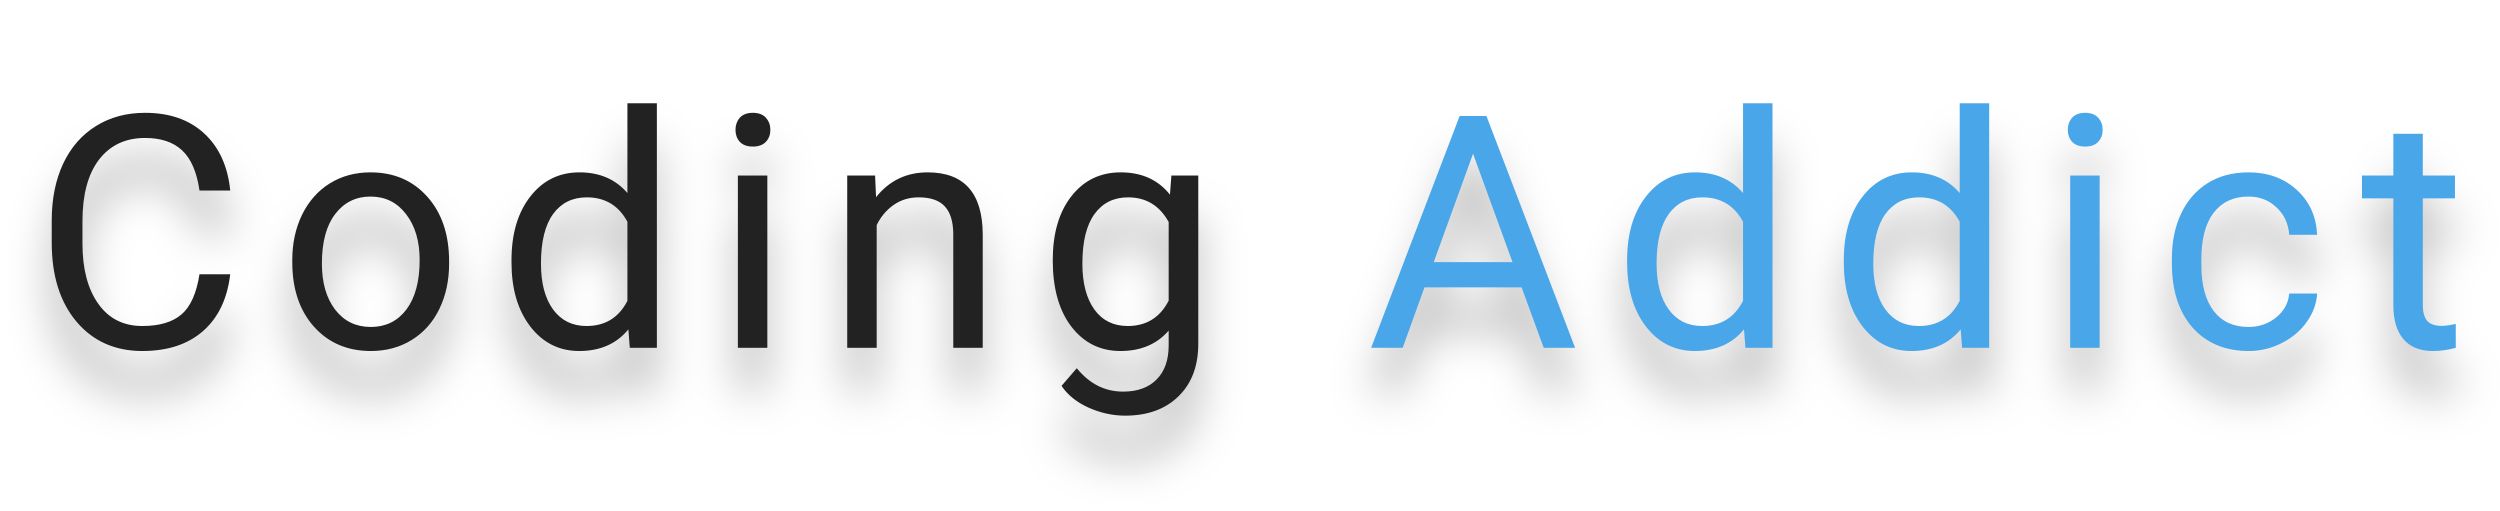
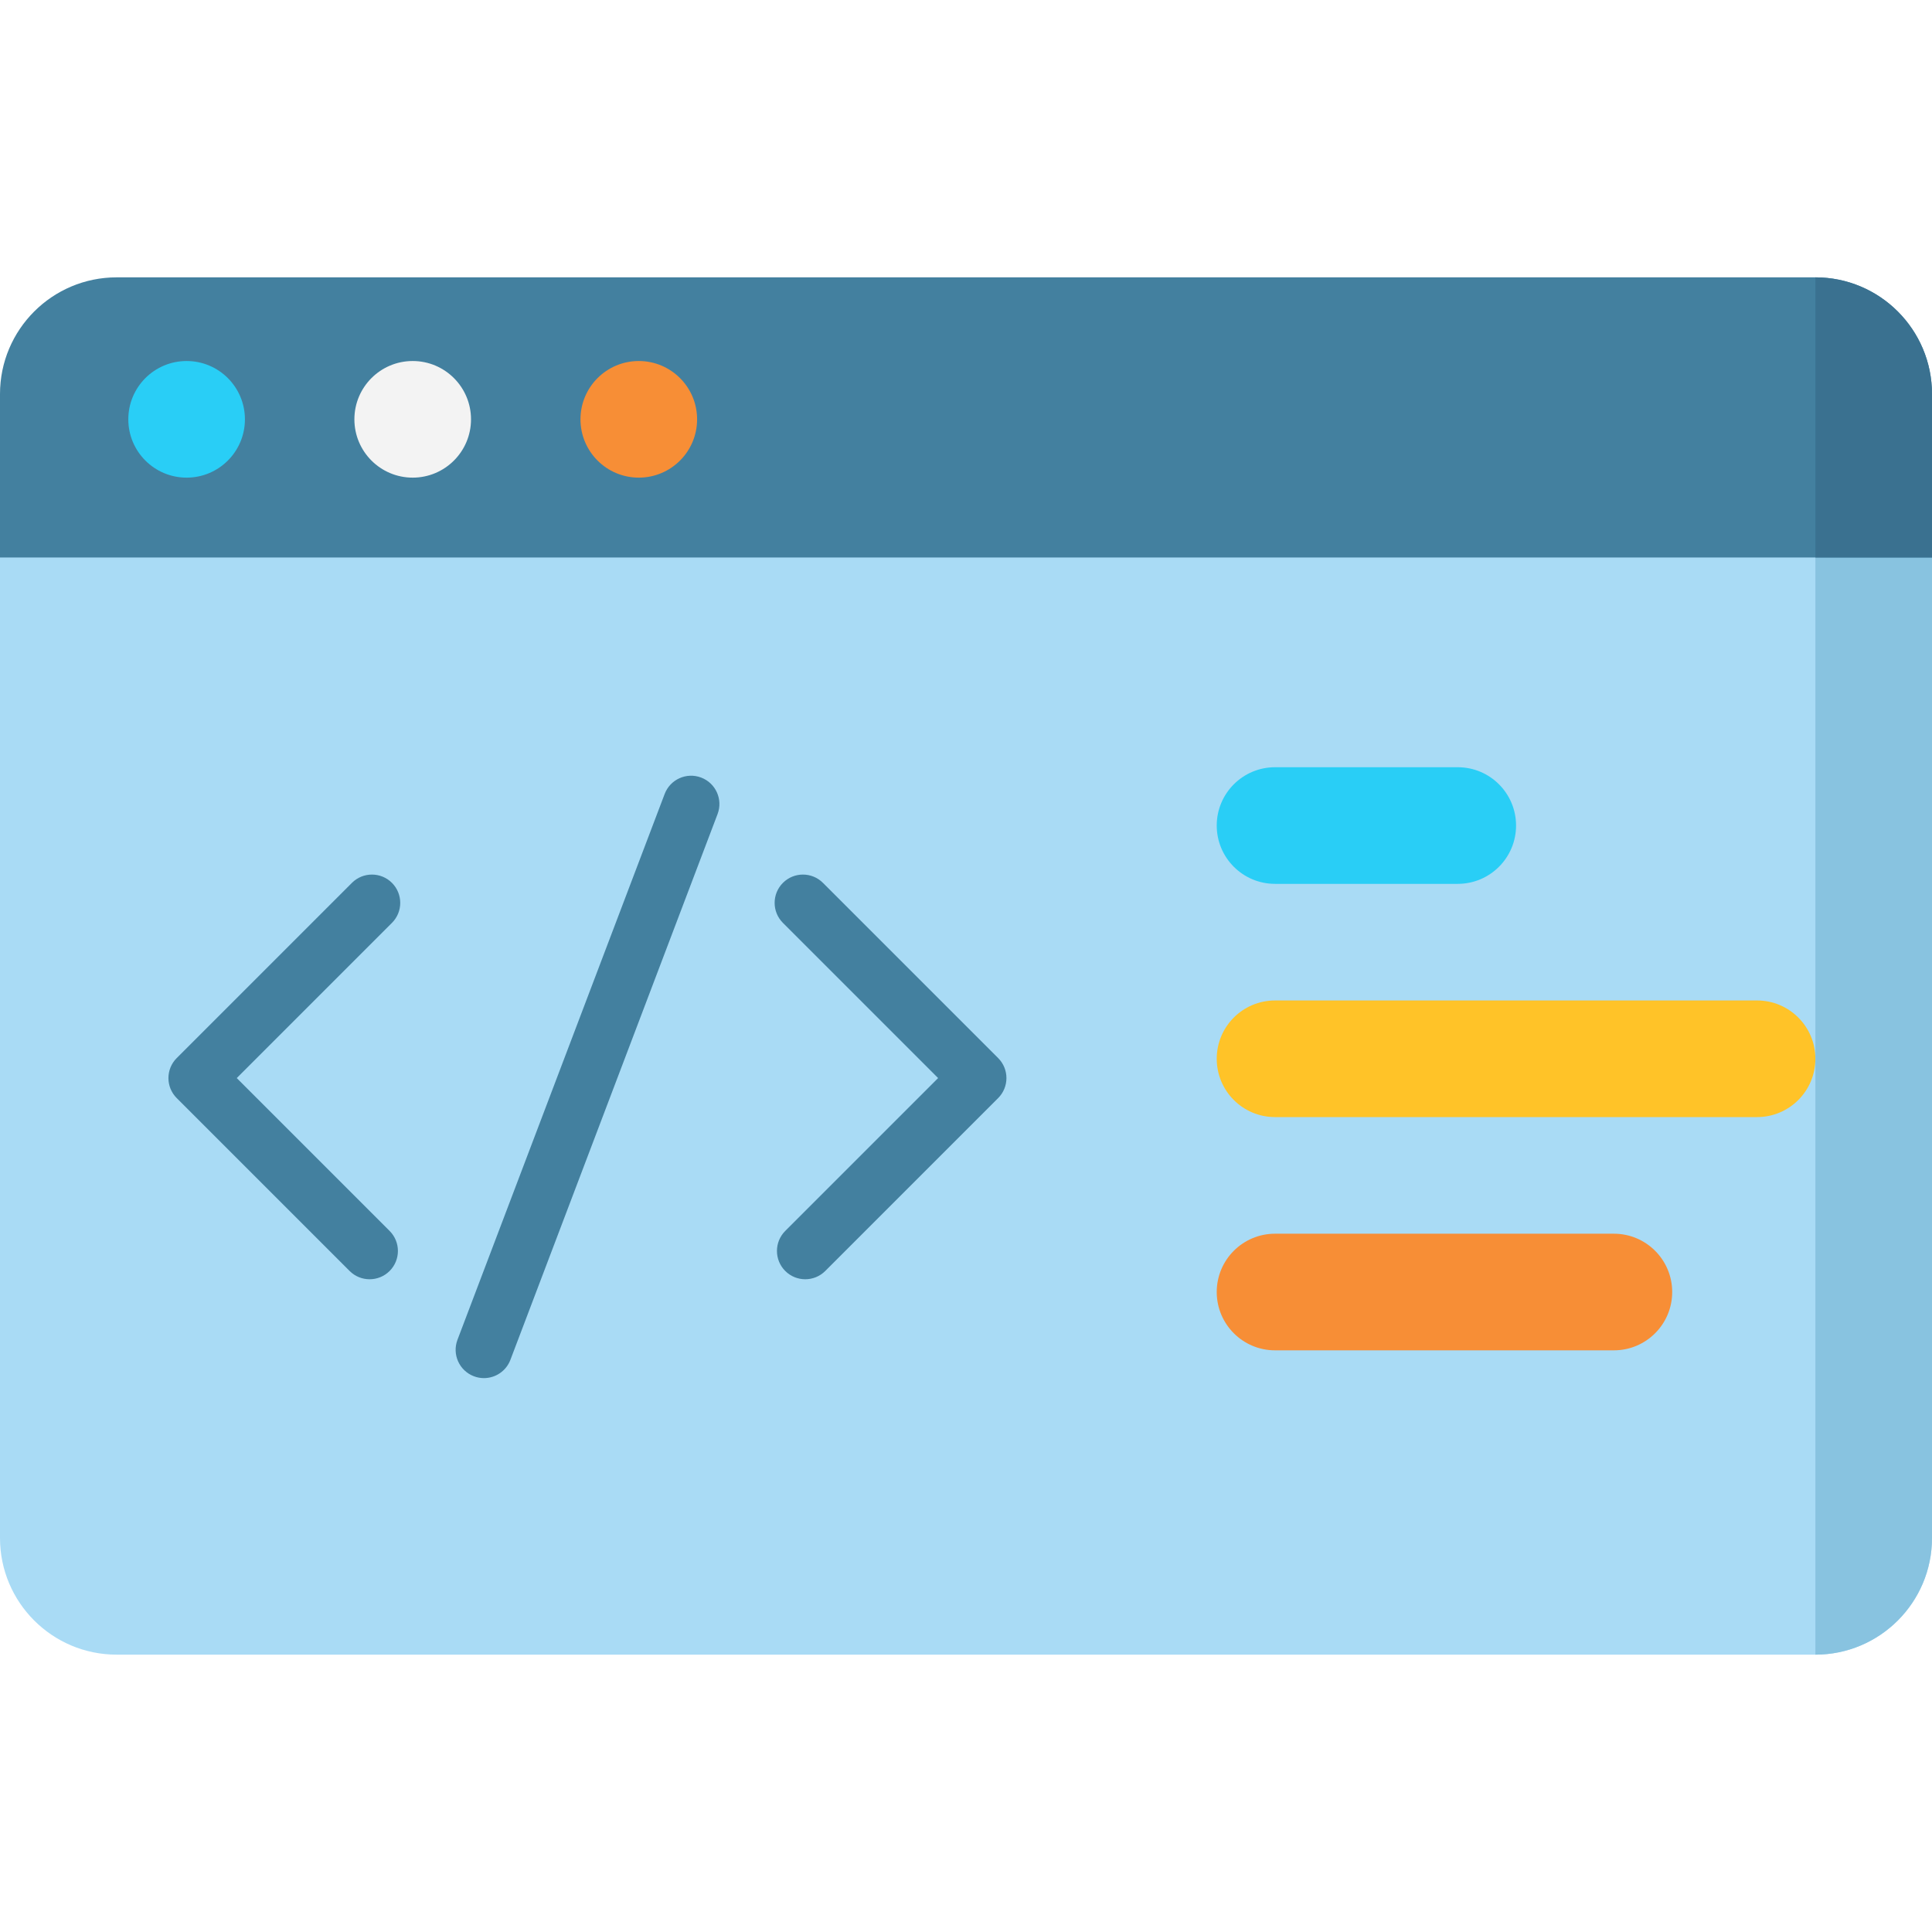
- <svg xmlns="http://www.w3.org/2000/svg" width="230" height="47" viewBox="0 0 230 47" fill="none">
-   <g filter="url(#filter0_d)">
-     <path d="M21.18 25.232C20.916 27.488 20.081 29.231 18.675 30.462C17.278 31.683 15.418 32.293 13.094 32.293C10.574 32.293 8.553 31.39 7.029 29.583C5.516 27.776 4.759 25.359 4.759 22.332V20.281C4.759 18.299 5.11 16.556 5.813 15.052C6.526 13.548 7.532 12.396 8.831 11.595C10.13 10.784 11.634 10.379 13.343 10.379C15.608 10.379 17.425 11.014 18.792 12.283C20.159 13.543 20.955 15.291 21.18 17.527H18.352C18.108 15.828 17.576 14.598 16.756 13.836C15.945 13.074 14.808 12.693 13.343 12.693C11.546 12.693 10.135 13.357 9.109 14.685C8.094 16.014 7.586 17.903 7.586 20.355V22.42C7.586 24.734 8.069 26.575 9.036 27.942C10.003 29.31 11.355 29.993 13.094 29.993C14.656 29.993 15.852 29.642 16.683 28.939C17.523 28.226 18.079 26.99 18.352 25.232H21.18ZM26.89 23.929C26.89 22.376 27.192 20.98 27.798 19.739C28.413 18.499 29.263 17.542 30.347 16.868C31.44 16.194 32.685 15.857 34.082 15.857C36.24 15.857 37.983 16.605 39.312 18.099C40.649 19.593 41.318 21.58 41.318 24.061V24.251C41.318 25.794 41.02 27.181 40.425 28.411C39.839 29.632 38.994 30.584 37.891 31.268C36.797 31.951 35.537 32.293 34.111 32.293C31.963 32.293 30.22 31.546 28.882 30.052C27.554 28.558 26.89 26.58 26.89 24.119V23.929ZM29.614 24.251C29.614 26.009 30.02 27.42 30.83 28.484C31.65 29.549 32.744 30.081 34.111 30.081C35.488 30.081 36.582 29.544 37.393 28.47C38.203 27.386 38.608 25.872 38.608 23.929C38.608 22.19 38.193 20.784 37.363 19.71C36.543 18.626 35.449 18.084 34.082 18.084C32.744 18.084 31.665 18.616 30.845 19.681C30.024 20.745 29.614 22.269 29.614 24.251ZM47.058 23.943C47.058 21.512 47.634 19.559 48.786 18.084C49.938 16.6 51.447 15.857 53.312 15.857C55.168 15.857 56.638 16.492 57.722 17.762V9.5H60.432V32H57.941L57.81 30.301C56.726 31.629 55.217 32.293 53.283 32.293C51.447 32.293 49.948 31.541 48.786 30.037C47.634 28.533 47.058 26.57 47.058 24.148V23.943ZM49.768 24.251C49.768 26.048 50.139 27.454 50.881 28.47C51.623 29.485 52.648 29.993 53.957 29.993C55.676 29.993 56.931 29.222 57.722 27.679V20.398C56.911 18.904 55.666 18.157 53.986 18.157C52.658 18.157 51.623 18.67 50.881 19.695C50.139 20.721 49.768 22.239 49.768 24.251ZM70.595 32H67.885V16.15H70.595V32ZM67.665 11.946C67.665 11.507 67.797 11.136 68.061 10.833C68.334 10.53 68.734 10.379 69.262 10.379C69.789 10.379 70.189 10.53 70.463 10.833C70.736 11.136 70.873 11.507 70.873 11.946C70.873 12.386 70.736 12.752 70.463 13.045C70.189 13.338 69.789 13.484 69.262 13.484C68.734 13.484 68.334 13.338 68.061 13.045C67.797 12.752 67.665 12.386 67.665 11.946ZM80.509 16.15L80.597 18.143C81.808 16.619 83.39 15.857 85.343 15.857C88.692 15.857 90.382 17.747 90.411 21.526V32H87.701V21.512C87.691 20.369 87.428 19.524 86.91 18.977C86.402 18.431 85.606 18.157 84.522 18.157C83.644 18.157 82.872 18.392 82.208 18.86C81.544 19.329 81.026 19.944 80.655 20.706V32H77.945V16.15H80.509ZM96.853 23.943C96.853 21.473 97.425 19.51 98.567 18.055C99.71 16.59 101.224 15.857 103.108 15.857C105.042 15.857 106.551 16.541 107.635 17.908L107.767 16.15H110.242V31.619C110.242 33.67 109.632 35.286 108.411 36.468C107.2 37.649 105.569 38.24 103.519 38.24C102.376 38.24 101.258 37.996 100.164 37.508C99.07 37.02 98.235 36.351 97.659 35.501L99.065 33.875C100.228 35.31 101.648 36.028 103.328 36.028C104.646 36.028 105.672 35.657 106.404 34.915C107.146 34.173 107.518 33.128 107.518 31.78V30.418C106.434 31.668 104.954 32.293 103.079 32.293C101.224 32.293 99.72 31.546 98.567 30.052C97.425 28.558 96.853 26.521 96.853 23.943ZM99.578 24.251C99.578 26.038 99.944 27.444 100.677 28.47C101.409 29.485 102.435 29.993 103.753 29.993C105.462 29.993 106.717 29.217 107.518 27.664V20.428C106.688 18.914 105.442 18.157 103.782 18.157C102.464 18.157 101.434 18.67 100.691 19.695C99.949 20.721 99.578 22.239 99.578 24.251Z" fill="#222222" />
-     <path d="M139.987 26.434H131.052L129.045 32H126.145L134.289 10.672H136.75L144.909 32H142.023L139.987 26.434ZM131.901 24.119H139.152L135.52 14.144L131.901 24.119ZM149.696 23.943C149.696 21.512 150.272 19.559 151.425 18.084C152.577 16.6 154.086 15.857 155.951 15.857C157.807 15.857 159.276 16.492 160.36 17.762V9.5H163.07V32H160.58L160.448 30.301C159.364 31.629 157.855 32.293 155.922 32.293C154.086 32.293 152.587 31.541 151.425 30.037C150.272 28.533 149.696 26.57 149.696 24.148V23.943ZM152.406 24.251C152.406 26.048 152.777 27.454 153.52 28.47C154.262 29.485 155.287 29.993 156.596 29.993C158.314 29.993 159.569 29.222 160.36 27.679V20.398C159.55 18.904 158.305 18.157 156.625 18.157C155.297 18.157 154.262 18.67 153.52 19.695C152.777 20.721 152.406 22.239 152.406 24.251ZM169.63 23.943C169.63 21.512 170.206 19.559 171.358 18.084C172.511 16.6 174.02 15.857 175.885 15.857C177.74 15.857 179.21 16.492 180.294 17.762V9.5H183.004V32H180.514L180.382 30.301C179.298 31.629 177.789 32.293 175.855 32.293C174.02 32.293 172.521 31.541 171.358 30.037C170.206 28.533 169.63 26.57 169.63 24.148V23.943ZM172.34 24.251C172.34 26.048 172.711 27.454 173.453 28.47C174.195 29.485 175.221 29.993 176.529 29.993C178.248 29.993 179.503 29.222 180.294 27.679V20.398C179.483 18.904 178.238 18.157 176.559 18.157C175.23 18.157 174.195 18.67 173.453 19.695C172.711 20.721 172.34 22.239 172.34 24.251ZM193.167 32H190.457V16.15H193.167V32ZM190.237 11.946C190.237 11.507 190.369 11.136 190.633 10.833C190.906 10.53 191.307 10.379 191.834 10.379C192.361 10.379 192.762 10.53 193.035 10.833C193.309 11.136 193.445 11.507 193.445 11.946C193.445 12.386 193.309 12.752 193.035 13.045C192.762 13.338 192.361 13.484 191.834 13.484C191.307 13.484 190.906 13.338 190.633 13.045C190.369 12.752 190.237 12.386 190.237 11.946ZM206.875 30.081C207.842 30.081 208.687 29.788 209.409 29.202C210.132 28.616 210.532 27.884 210.61 27.005H213.174C213.125 27.913 212.812 28.777 212.236 29.598C211.66 30.418 210.889 31.072 209.922 31.561C208.965 32.049 207.949 32.293 206.875 32.293C204.717 32.293 202.998 31.575 201.719 30.14C200.449 28.694 199.814 26.722 199.814 24.222V23.768C199.814 22.225 200.098 20.852 200.664 19.651C201.23 18.45 202.041 17.518 203.096 16.854C204.16 16.189 205.415 15.857 206.86 15.857C208.638 15.857 210.112 16.39 211.284 17.454C212.466 18.519 213.096 19.9 213.174 21.6H210.61C210.532 20.574 210.142 19.734 209.438 19.08C208.745 18.416 207.886 18.084 206.86 18.084C205.483 18.084 204.414 18.582 203.652 19.578C202.9 20.564 202.524 21.995 202.524 23.87V24.383C202.524 26.209 202.9 27.615 203.652 28.602C204.404 29.588 205.479 30.081 206.875 30.081ZM222.897 12.312V16.15H225.856V18.245H222.897V28.074C222.897 28.709 223.029 29.188 223.293 29.51C223.557 29.822 224.006 29.979 224.641 29.979C224.953 29.979 225.383 29.92 225.93 29.803V32C225.217 32.195 224.523 32.293 223.85 32.293C222.639 32.293 221.726 31.927 221.11 31.194C220.495 30.462 220.188 29.422 220.188 28.074V18.245H217.302V16.15H220.188V12.312H222.897Z" fill="#49A6E9" />
+ <svg xmlns="http://www.w3.org/2000/svg" id="Layer_1" enable-background="new 0 0 512 512" height="230" viewBox="0 0 512 512" width="230">
+   <g>
+     <path d="m481.081 438.5h-450.162c-17.076 0-30.919-13.843-30.919-30.919v-270.479h512v270.479c0 17.076-13.843 30.919-30.919 30.919z" fill="#a9dbf5" />
+     <path d="m481.095 137.102v301.398c17.069 0 30.905-13.849 30.905-30.932v-270.466z" fill="#88c3e0" />
+     <g fill="#43809f">
+       <path d="m103.87 233.967c-2.929-2.928-7.678-2.928-10.606 0l-46.431 46.431c-2.929 2.93-2.929 7.678 0 10.607l45.816 45.816c1.464 1.464 3.384 2.196 5.303 2.196s3.839-.732 5.303-2.196c2.929-2.93 2.929-7.678 0-10.607l-40.513-40.513 41.127-41.127c2.93-2.929 2.93-7.678.001-10.607z" />
+       <path d="m264.52 280.397-46.431-46.431c-2.929-2.928-7.678-2.928-10.606 0-2.929 2.93-2.929 7.678 0 10.607l41.127 41.127-40.513 40.513c-2.929 2.93-2.929 7.678 0 10.607 1.464 1.464 3.384 2.196 5.303 2.196s3.839-.732 5.303-2.196l45.817-45.816c2.928-2.929 2.928-7.677 0-10.607z" />
+       <path d="m185.813 206.063c-3.874-1.471-8.203.477-9.673 4.351l-54.902 144.638c-1.47 3.872.478 8.203 4.35 9.673.876.333 1.775.49 2.66.49 3.025 0 5.876-1.844 7.013-4.841l54.902-144.638c1.47-3.872-.477-8.203-4.35-9.673z" />
+     </g>
+     <path d="m386.318 234.23h-48.419c-8.534 0-15.453-6.918-15.453-15.453 0-8.534 6.918-15.453 15.453-15.453h48.419c8.534 0 15.453 6.918 15.453 15.453 0 8.534-6.919 15.453-15.453 15.453z" fill="#29cef6" />
+     <path d="m465.642 296.041h-127.743c-8.534 0-15.453-6.918-15.453-15.453 0-8.534 6.918-15.453 15.453-15.453h127.742c8.534 0 15.453 6.918 15.453 15.453.001 8.534-6.918 15.453-15.452 15.453z" fill="#ffc328" />
+     <path d="m427.695 357.852h-89.796c-8.534 0-15.453-6.918-15.453-15.453 0-8.534 6.918-15.453 15.453-15.453h89.796c8.534 0 15.453 6.918 15.453 15.453 0 8.534-6.919 15.453-15.453 15.453z" fill="#f78e36" />
+     <path d="m512 147.737h-512v-43.318c0-17.076 13.843-30.919 30.919-30.919h450.162c17.076 0 30.919 13.843 30.919 30.919z" fill="#43809f" />
+     <path d="m481.095 73.5v74.237h30.905v-43.305c0-17.083-13.837-30.932-30.905-30.932z" fill="#3a7190" />
+     <circle cx="49.455" cy="111.126" fill="#29cef6" r="15.453" />
+     <circle cx="109.37" cy="111.126" fill="#f3f3f3" r="15.453" />
+     <circle cx="169.285" cy="111.126" fill="#f78e36" r="15.453" />
  </g>
-   <defs>
-     <filter id="filter0_d" x="0.759" y="9.5" width="229.171" height="36.74" filterUnits="userSpaceOnUse" color-interpolation-filters="sRGB">
-       <feFlood flood-opacity="0" result="BackgroundImageFix" />
-       <feColorMatrix in="SourceAlpha" type="matrix" values="0 0 0 0 0 0 0 0 0 0 0 0 0 0 0 0 0 0 127 0" />
-       <feOffset dy="4" />
-       <feGaussianBlur stdDeviation="2" />
-       <feColorMatrix type="matrix" values="0 0 0 0 0 0 0 0 0 0 0 0 0 0 0 0 0 0 0.25 0" />
-       <feBlend mode="normal" in2="BackgroundImageFix" result="effect1_dropShadow" />
-       <feBlend mode="normal" in="SourceGraphic" in2="effect1_dropShadow" result="shape" />
-     </filter>
-   </defs>
</svg>
